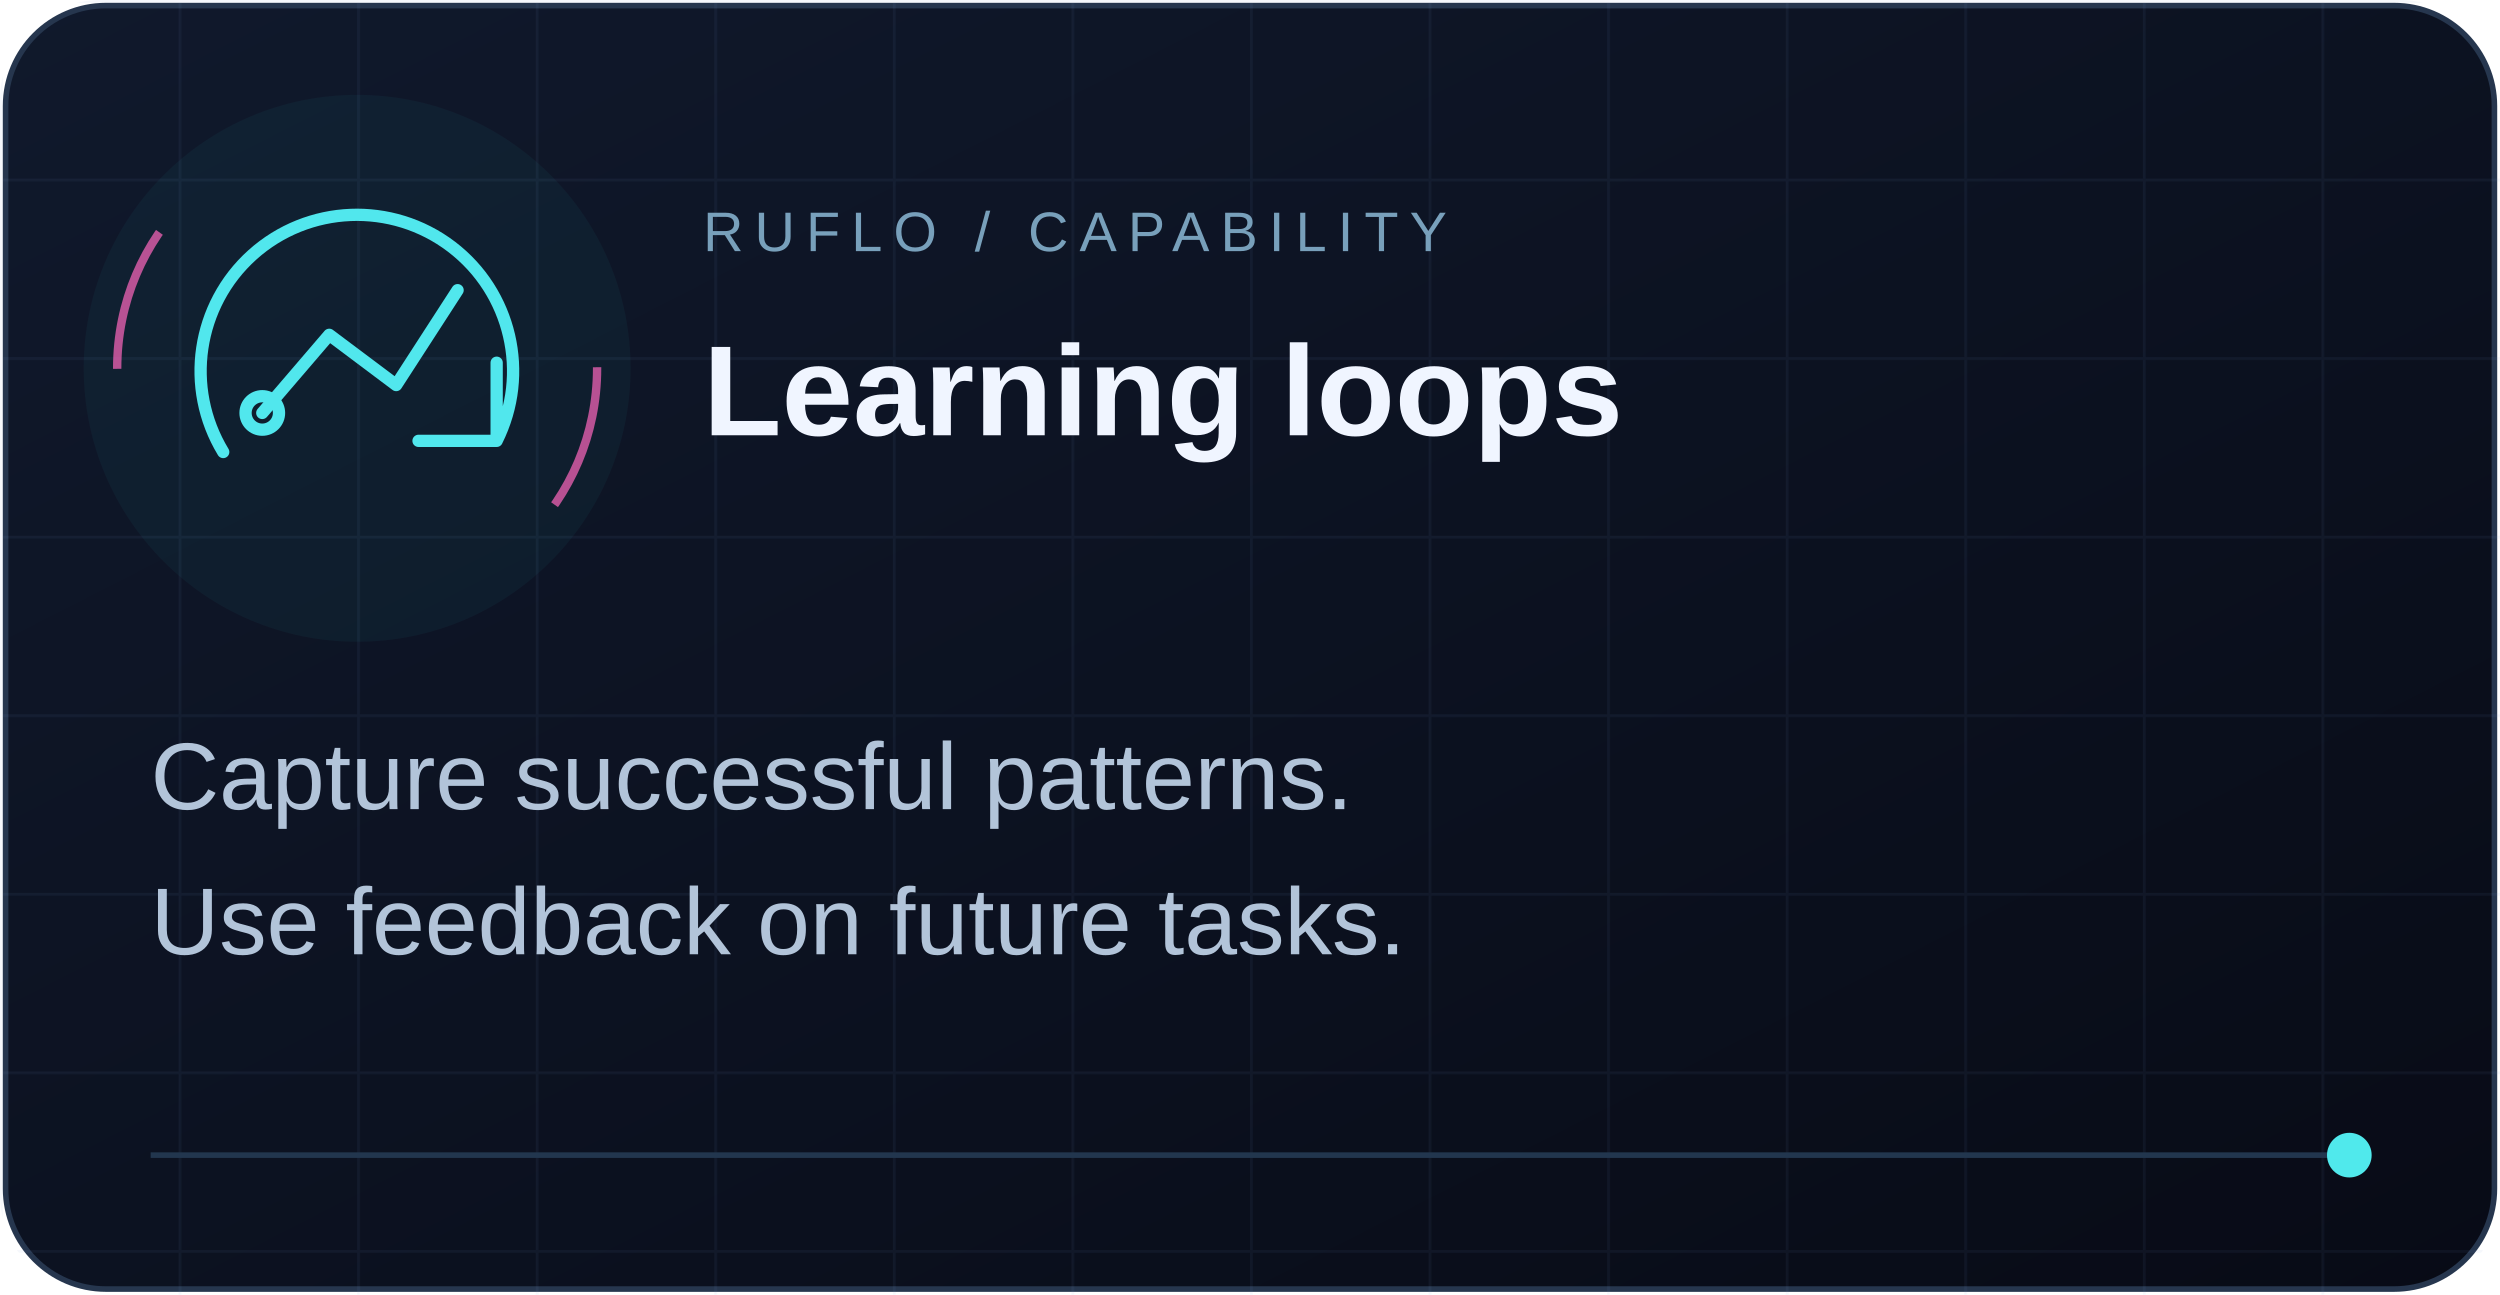
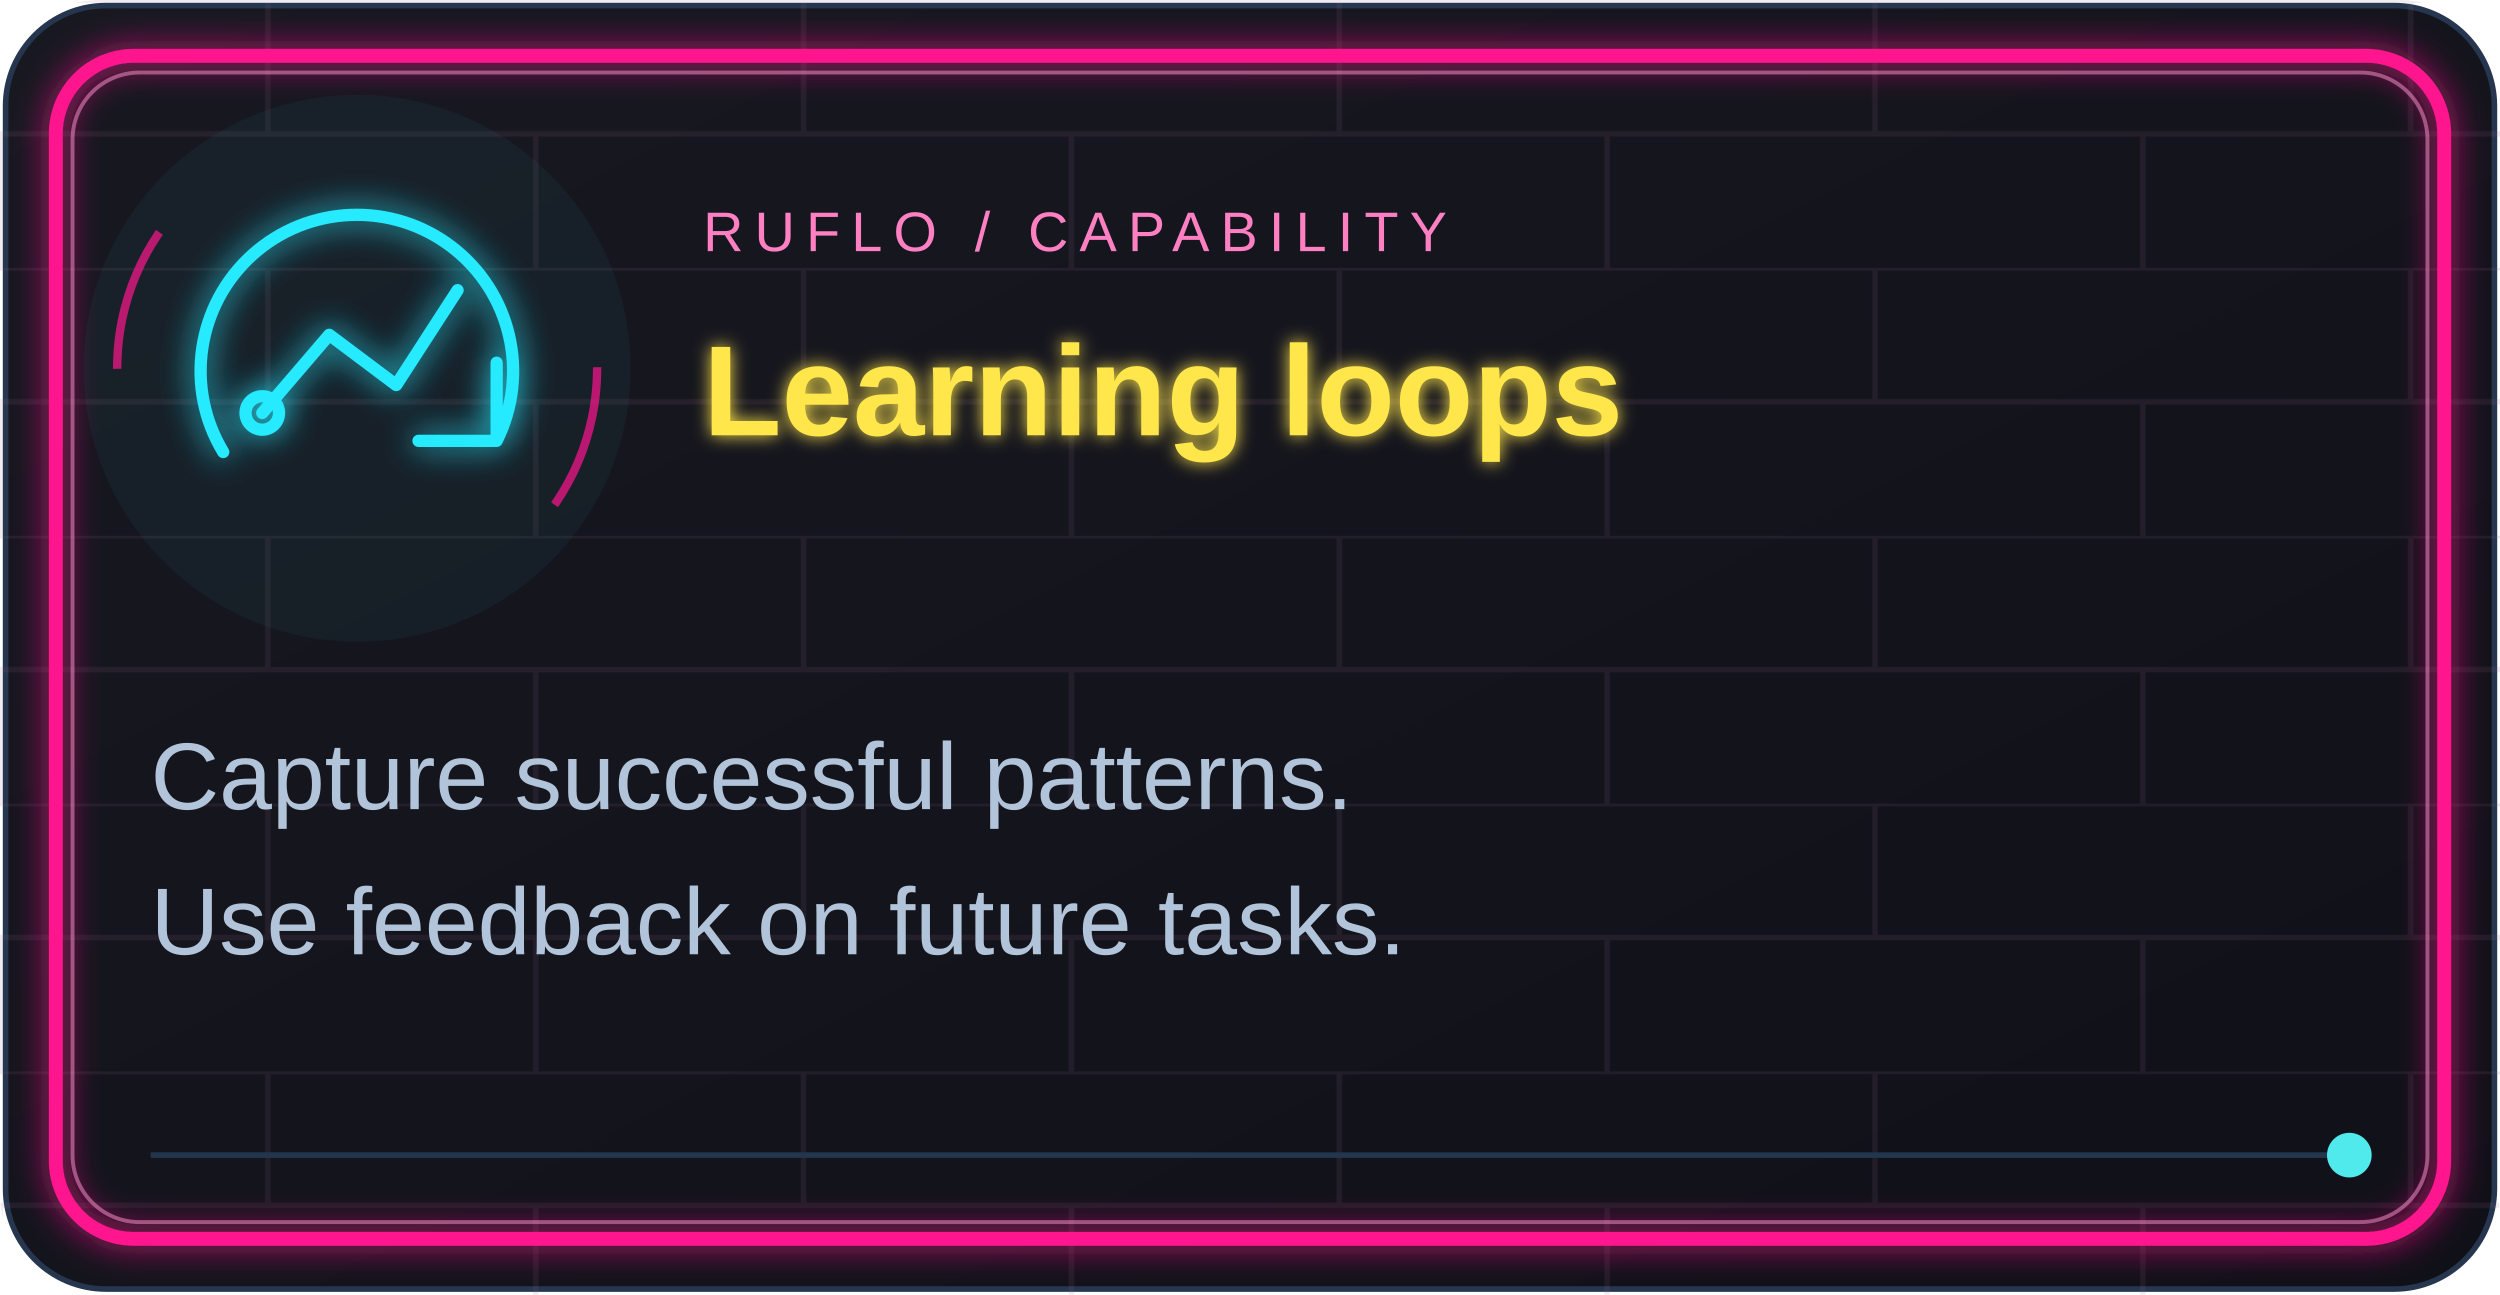
<svg xmlns="http://www.w3.org/2000/svg" width="448" height="232" viewBox="0 0 448 232" role="img" aria-labelledby="title desc">
  <defs>
    <linearGradient id="bg" x2="1" y2="1">
-       <stop stop-color="#10192c" />
-       <stop offset="1" stop-color="#080b16" />
+       <stop stop-color="#181821" />
+       <stop offset="1" stop-color="#101018" />
    </linearGradient>
    <linearGradient id="neon">
-       <stop stop-color="#3ae8ed" />
-       <stop offset=".55" stop-color="#a88cff" />
-       <stop offset="1" stop-color="#ff58bc" />
+       <stop stop-color="#27eaff" />
+       <stop offset=".55" stop-color="#ffe32e" />
+       <stop offset="1" stop-color="#ff168f" />
    </linearGradient>
-     <pattern id="grid" width="32" height="32" patternUnits="userSpaceOnUse">
-       <path d="M32 0H0V32" fill="none" stroke="#7f9cce" stroke-opacity=".07" />
+     <filter id="glow" x="-60%" y="-100%" width="220%" height="300%">
+       <feGaussianBlur stdDeviation="3" />
+       <feMerge>
+         <feMergeNode />
+         <feMergeNode in="SourceGraphic" />
+       </feMerge>
+     </filter>
+     <filter id="soft" x="-20%" y="-80%" width="140%" height="260%">
+       <feGaussianBlur stdDeviation="1.5" />
+       <feMerge>
+         <feMergeNode />
+         <feMergeNode in="SourceGraphic" />
+       </feMerge>
+     </filter>
+     <pattern id="grid" width="96" height="48" patternUnits="userSpaceOnUse">
+       <path d="M0 0H96M0 24H96M48 0V24M0 24V48M96 24V48" fill="none" stroke="#8d6683" stroke-opacity=".13" />
    </pattern>
  </defs>
-   <style>text{font-family:Arial,Helvetica,sans-serif}.mono{font-family:monospace}.flow{stroke-dasharray:8 18;animation:flow 8s linear infinite}.orbit{transform-box:fill-box;transform-origin:center;animation:spin 28s linear infinite}.pulse{animation:pulse 5s ease-in-out infinite}.rise{animation:rise 7s ease-in-out infinite}@keyframes flow{to{stroke-dashoffset:-208}}@keyframes spin{to{transform:rotate(360deg)}}@keyframes pulse{0%,100%{opacity:.45}50%{opacity:1}}@keyframes rise{0%,100%{transform:translateY(0)}50%{transform:translateY(-5px)}}@media(prefers-reduced-motion:reduce){*{animation:none!important}}</style>
+   <style>text{font-family:Arial,Helvetica,sans-serif}.mono{font-family:monospace}.flow{stroke-dasharray:12 40;animation:flow 5s linear infinite;filter:url(#glow)}.tube{filter:url(#glow);animation:flicker 13s linear infinite}.tube2{filter:url(#glow);animation:flicker 17s 3s linear infinite}.gold{fill:#ffe64c;filter:url(#soft)}@keyframes flicker{0%,43%,45%,47%,100%{opacity:1}44%,46%{opacity:.55}}.orbit{transform-box:fill-box;transform-origin:center;animation:spin 28s linear infinite}.pulse{animation:pulse 5s ease-in-out infinite}.rise{animation:rise 7s ease-in-out infinite}@keyframes flow{to{stroke-dashoffset:-208}}@keyframes spin{to{transform:rotate(360deg)}}@keyframes pulse{0%,100%{opacity:.45}50%{opacity:1}}@keyframes rise{0%,100%{transform:translateY(0)}50%{transform:translateY(-5px)}}@media(prefers-reduced-motion:reduce){*{animation:none!important}}</style>
  <rect x="1" y="1" width="446" height="230" rx="18" fill="url(#bg)" stroke="#26364e" />
  <rect width="448" height="232" rx="18" fill="url(#grid)" />
+   <rect x="10" y="10" width="428" height="212" rx="14" fill="none" stroke="#ff168f" stroke-width="2.5" class="tube" />
+   <rect x="13" y="13" width="422" height="206" rx="12" fill="none" stroke="#ff9ad0" stroke-opacity=".5" stroke-width=".7" />
  <g transform="translate(64 66)">
    <circle class="pulse" r="49" fill="#36e5e9" fill-opacity=".045" />
-     <g fill="none" stroke="#51e7ed" stroke-width="2.2" stroke-linecap="round" stroke-linejoin="round">
+     <g class="tube2" fill="none" stroke="#26eaff" stroke-width="2.2" stroke-linecap="round" stroke-linejoin="round">
      <path d="M-24 15A28 28 0 1 1 25 13M25 13V-1M25 13H11" />
      <path d="M-17 8L-5 -6L7 3L18 -14" />
      <circle cx="-17" cy="8" r="3" />
    </g>
-     <circle class="orbit" r="43" fill="none" stroke="#ff67be" stroke-width="1.5" stroke-dasharray="26 109" opacity=".7" />
+     <circle class="orbit" r="43" fill="none" stroke="#ff168f" stroke-width="1.5" stroke-dasharray="26 109" opacity=".7" />
  </g>
-   <text x="126" y="45" fill="#78a0bb" font-size="10" letter-spacing="2">RUFLO / CAPABILITY</text>
-   <text x="126" y="78" fill="#f0f5ff" font-size="23" font-weight="700">Learning loops</text>
+   <text x="126" y="45" fill="#ff80c2" font-size="10" letter-spacing="2">RUFLO / CAPABILITY</text>
+   <text x="126" y="78" class="gold" font-size="23" font-weight="700">Learning loops</text>
  <text x="27" y="145" fill="#b2c4d9" font-size="17">Capture successful patterns.</text>
  <text x="27" y="171" fill="#b2c4d9" font-size="17">Use feedback on future tasks.</text>
  <path d="M27 207H421" stroke="#22364e" />
  <path class="flow" d="M27 207H421" stroke="url(#neon)" stroke-width="2" />
  <circle class="pulse" cx="421" cy="207" r="4" fill="#50e9ec" />
</svg>
